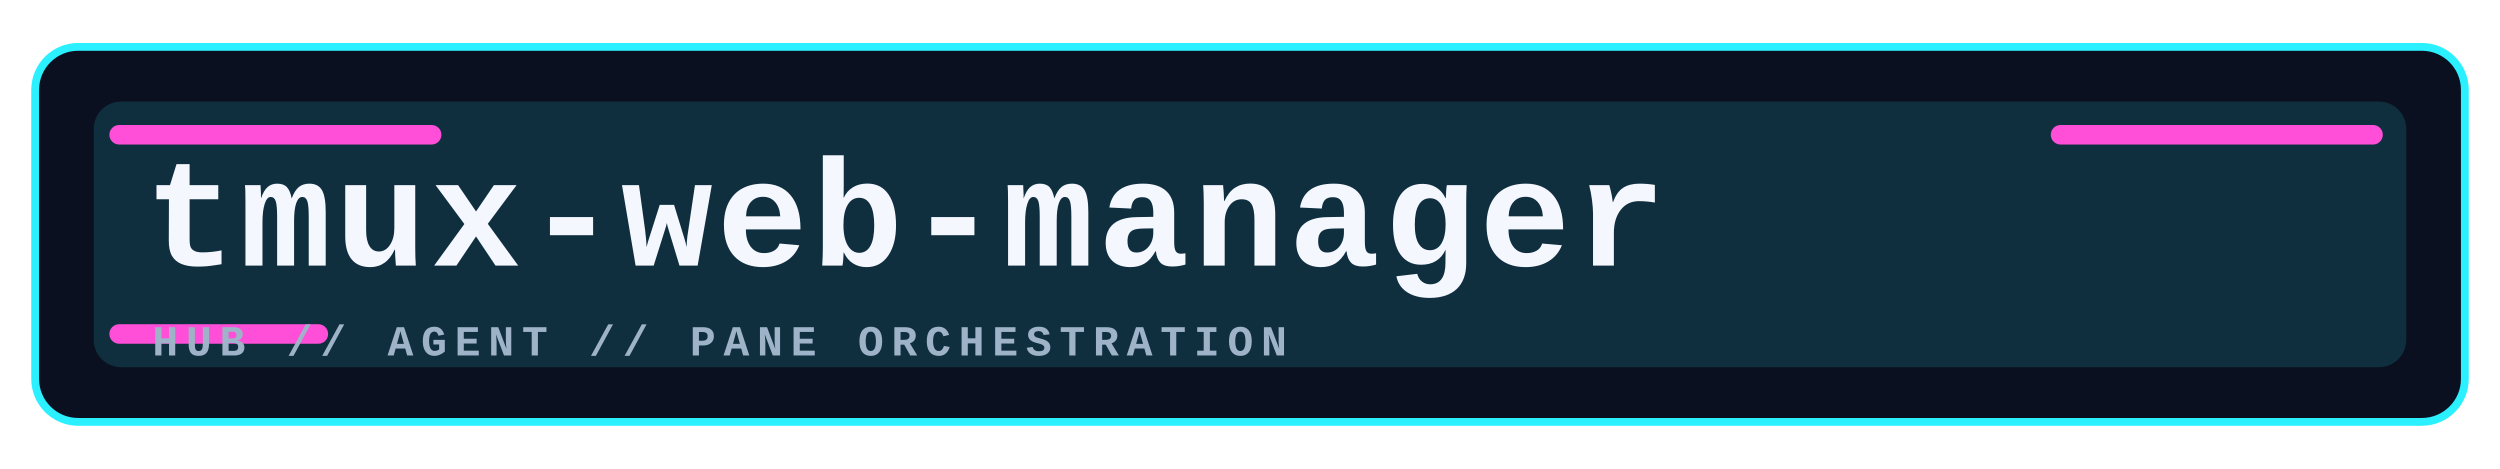
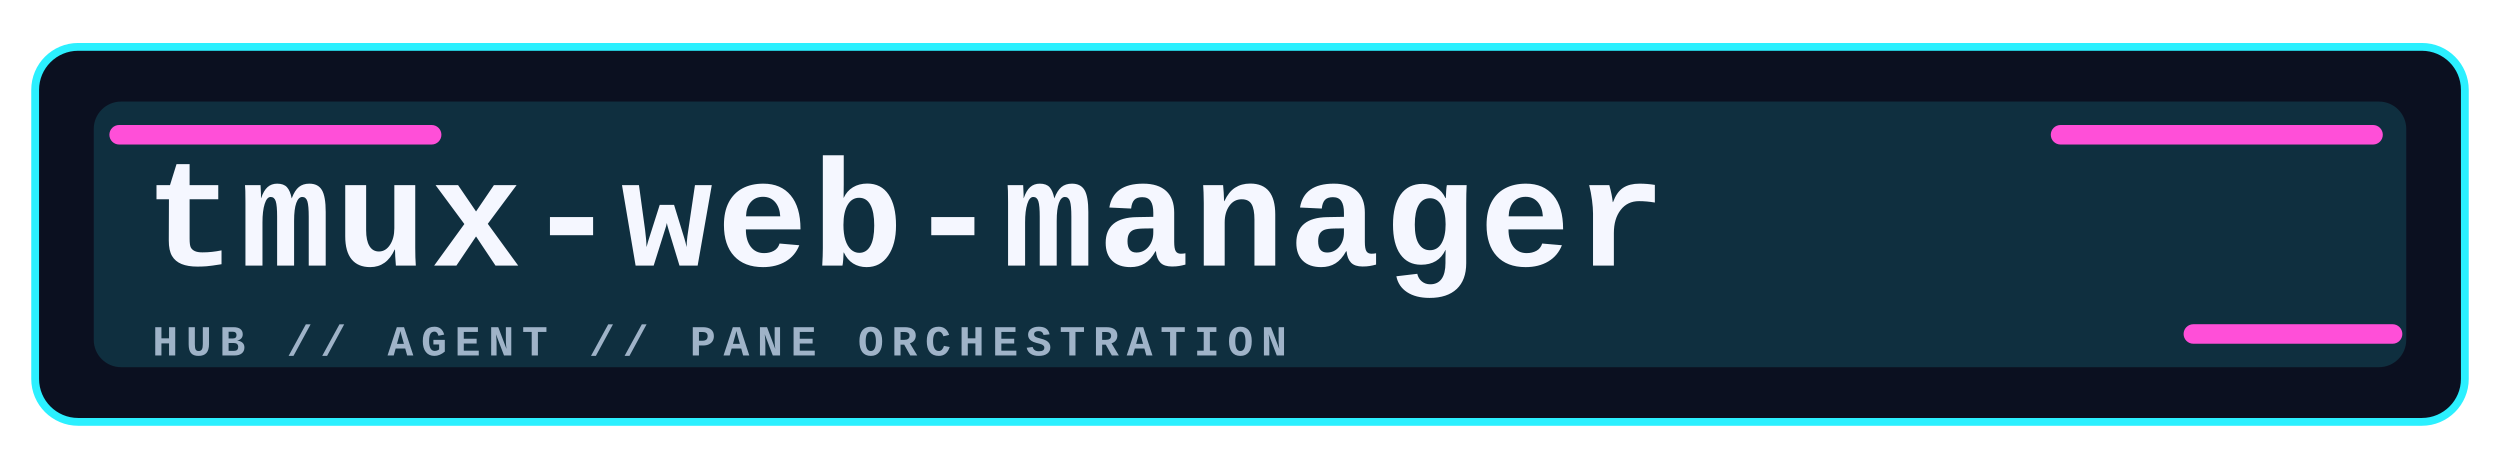
<svg xmlns="http://www.w3.org/2000/svg" width="1280" height="240" viewBox="0 0 1280 240" fill="none" role="img" aria-labelledby="title desc">
  <style>
    .frame { fill: #0b1020; stroke: #2bf0ff; stroke-width: 4; }
    .glow { fill: #2bf0ff; opacity: 0.14; }
    .cut { fill: #ff4fd8; }
    .text-main { fill: #f5f7ff; font: 800 78px/1.05 ui-monospace, SFMono-Regular, Menlo, Monaco, Consolas, "Liberation Mono", "Courier New", monospace; letter-spacing: 2px; }
    .text-sub { fill: #9fb3c8; font: 600 22px/1.2 ui-monospace, SFMono-Regular, Menlo, Monaco, Consolas, "Liberation Mono", "Courier New", monospace; letter-spacing: 4px; }
    @media (prefers-color-scheme: light) {
      .frame { fill: #ecf4ff; stroke: #007e8a; }
      .glow { fill: #00d5ff; opacity: 0.10; }
      .text-main { fill: #08101f; }
      .text-sub { fill: #34506a; }
    }
  </style>
  <rect x="18" y="24" width="1244" height="192" rx="22" class="frame" />
  <rect x="48" y="52" width="1184" height="136" rx="14" class="glow" />
  <rect x="56" y="64" width="170" height="10" rx="5" class="cut" />
  <rect x="1050" y="64" width="170" height="10" rx="5" class="cut" />
-   <rect x="56" y="166" width="112" height="10" rx="5" class="cut" />
+   <rect x="1118" y="166" width="112" height="10" rx="5" class="cut" />
  <text x="74" y="136" class="text-main">tmux-web-manager</text>
  <text x="78" y="182" class="text-sub">HUB // AGENT // PANE ORCHESTRATION</text>
</svg>
